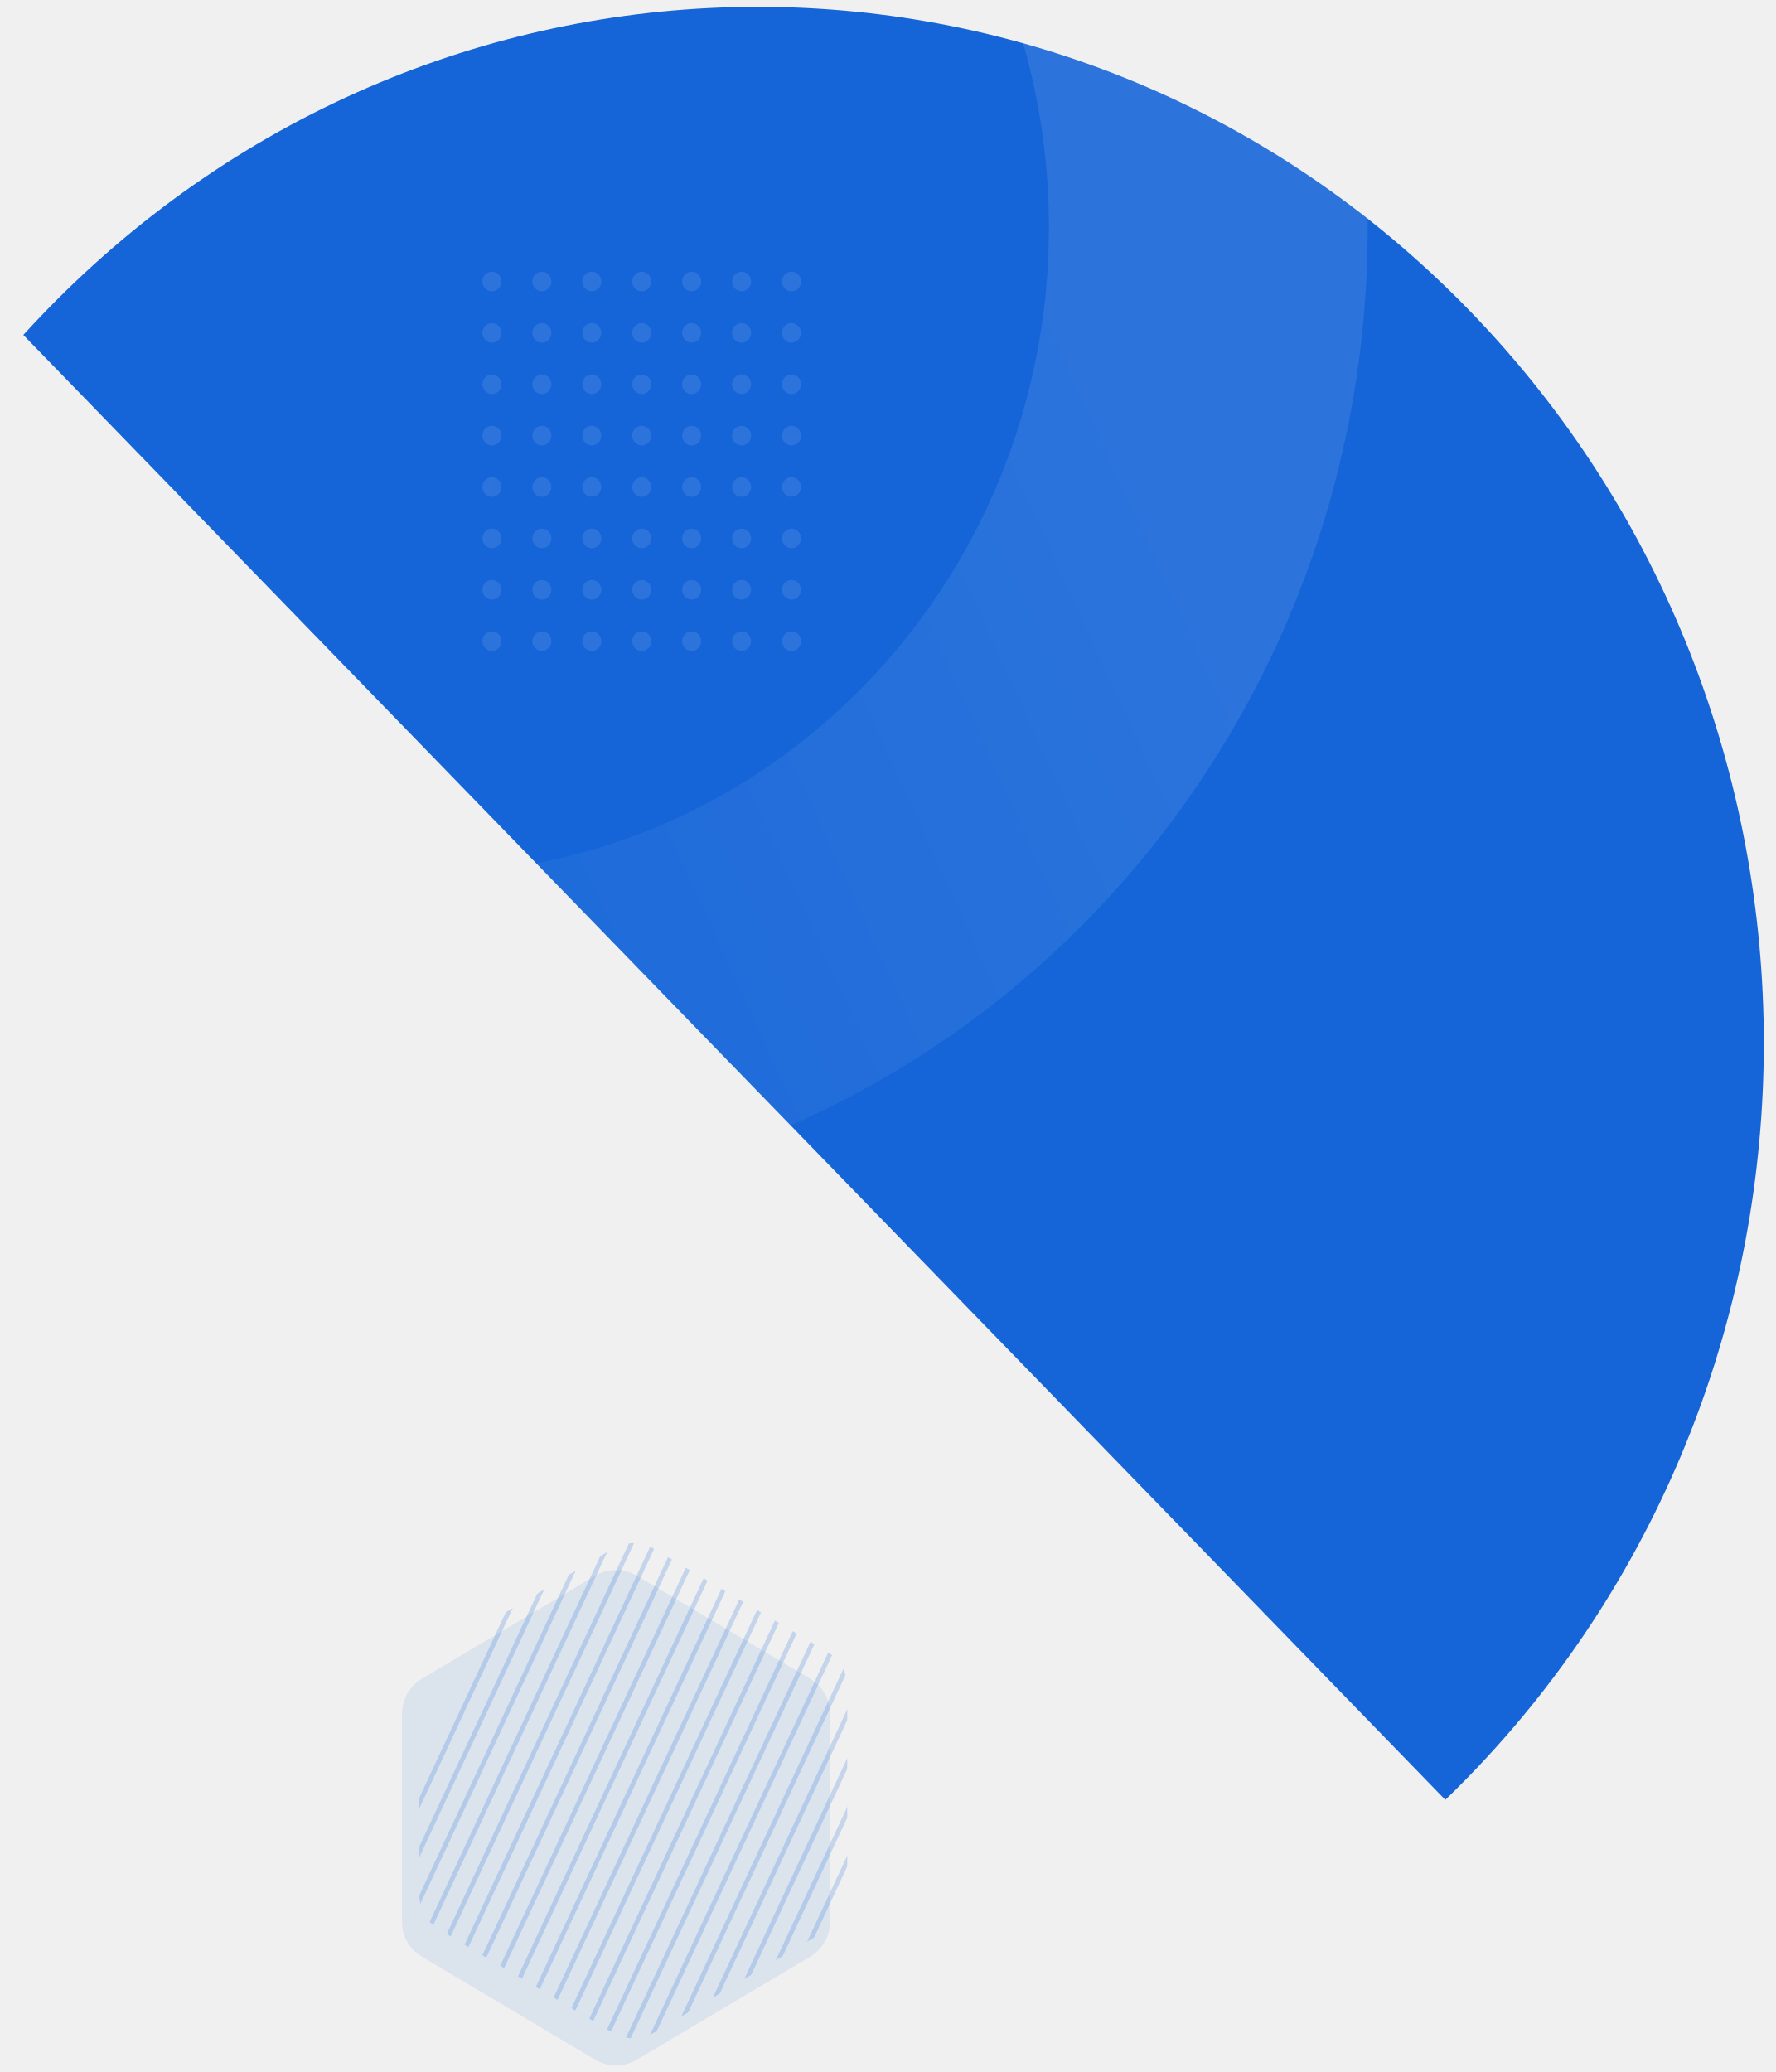
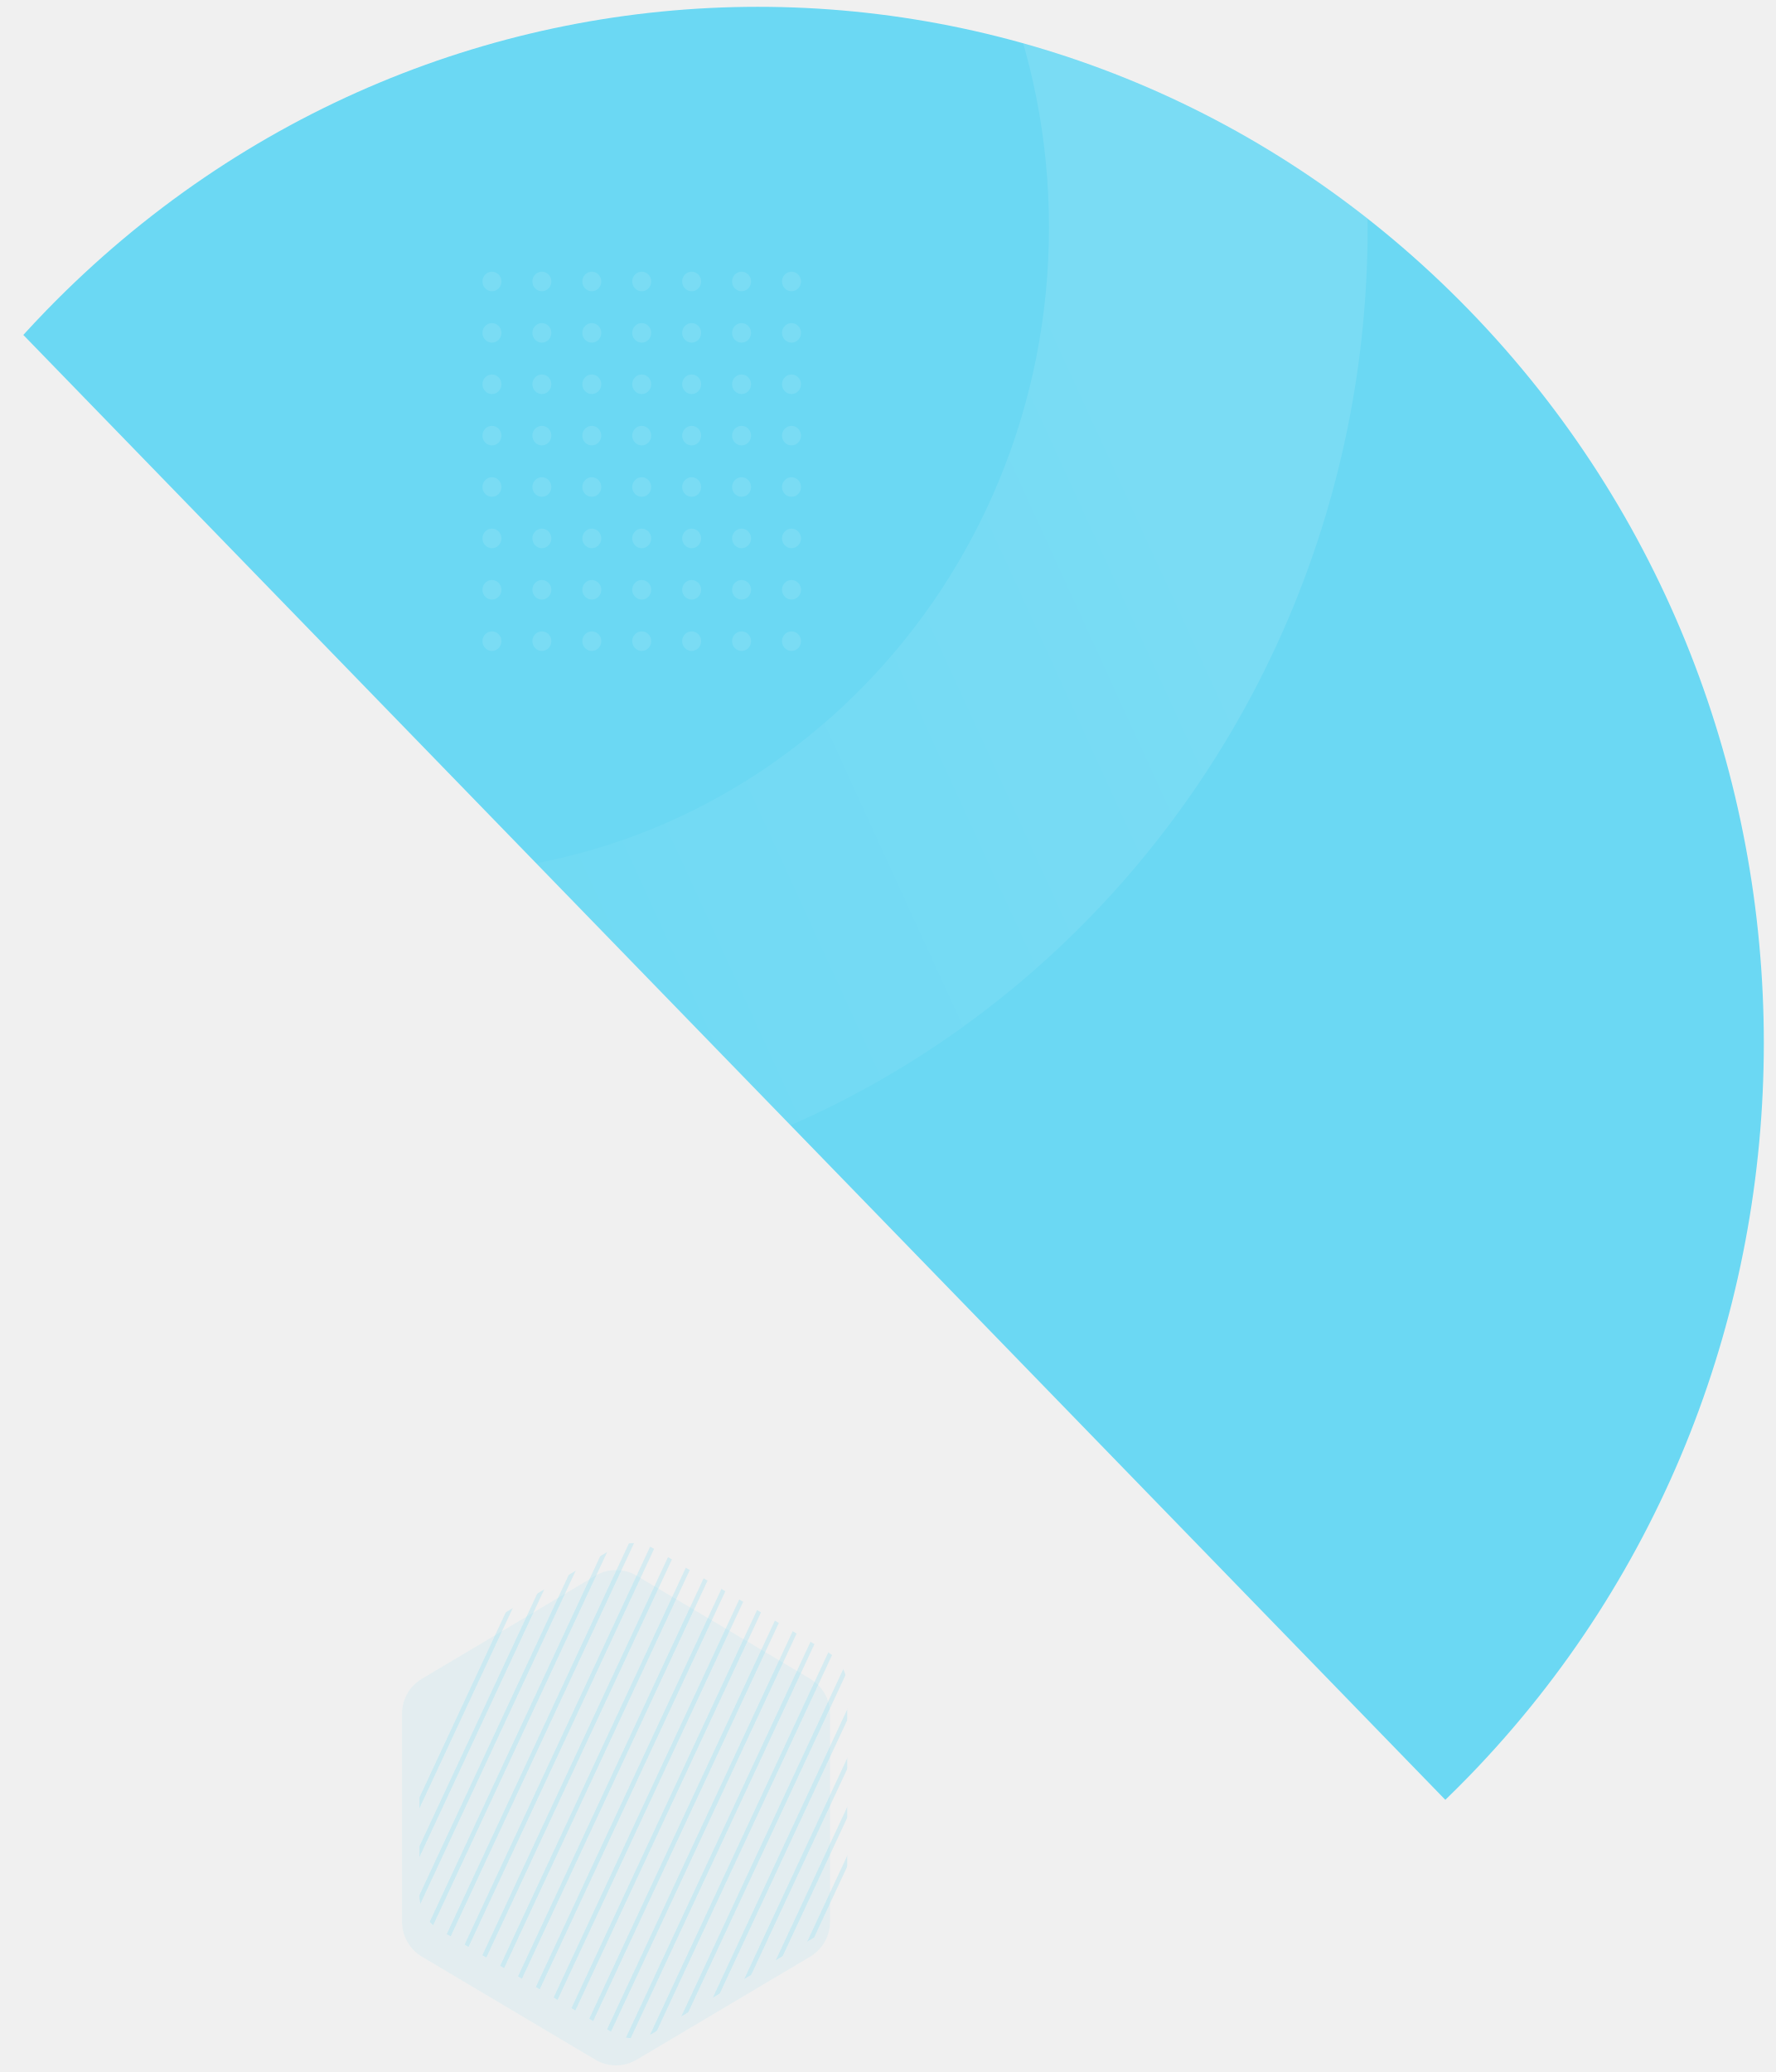
<svg xmlns="http://www.w3.org/2000/svg" xmlns:xlink="http://www.w3.org/1999/xlink" width="660px" height="770px" viewBox="0 0 660 770" version="1.1">
  <defs>
    <rect id="path-1" x="0" y="0" width="660" height="770" />
    <path d="M414.643,210.184 C624.246,207.077 791.642,374.539 788.533,584.223 C788.472,588.377 788.343,592.516 788.15,596.64 L29.511,607.887 C29.44,603.767 29.434,599.63 29.496,595.476 C32.605,385.793 205.041,213.292 414.643,210.184 Z" id="path-3" />
    <linearGradient x1="20.184%" y1="44.418%" x2="75.928%" y2="70.844%" id="linearGradient-5">
      <stop stop-color="#FFFFFF" offset="0%" />
      <stop stop-color="#FFFFFF" stop-opacity="0" offset="100%" />
    </linearGradient>
    <path d="M99.519,4.579 L163.935,42.845 C168.514,45.565 171.32,50.497 171.32,55.822 L171.32,133.107 C171.32,138.432 168.514,143.364 163.935,146.084 L99.519,184.35 C94.768,187.172 88.853,187.172 84.101,184.35 L19.686,146.084 C15.107,143.364 12.3,138.432 12.3,133.107 L12.3,55.822 C12.3,50.497 15.107,45.565 19.686,42.845 L84.101,4.579 C88.853,1.757 94.768,1.757 99.519,4.579 Z" id="path-6" />
  </defs>
  <g id="Page-1" stroke="none" stroke-width="1" fill="none" fill-rule="evenodd">
    <g id="RO" transform="translate(-295, -632)">
      <g id="Group-3" transform="translate(426.5489, 781) scale(-1, 1) translate(-426.5489, -781)translate(-101.9022, 160)">
        <g id="Group-2" transform="translate(0, 472)">
          <mask id="mask-2" fill="white">
            <use xlink:href="#path-1" />
          </mask>
          <g id="Mask" />
          <g mask="url(#mask-2)">
            <g transform="translate(-158.4386, -149.1308)">
              <g id="Group">
                <mask id="mask-4" fill="white">
                  <use xlink:href="#path-3" transform="translate(409.0146, 409.0146) rotate(-45) translate(-409.0146, -409.0146)" />
                </mask>
-                 <use id="Path" fill="#1565D8" transform="translate(409.0146, 409.0146) rotate(-45) translate(-409.0146, -409.0146)" xlink:href="#path-3" />
+                 <use id="Path" fill="#6BD8F3" transform="translate(409.0146, 409.0146) rotate(-45) translate(-409.0146, -409.0146)" xlink:href="#path-3" />
                <path d="M635.611,391.04 C637.562,391.04 639.145,389.412 639.145,387.403 C639.145,385.394 637.562,383.766 635.611,383.766 C633.659,383.766 632.076,385.394 632.076,387.403 C632.076,389.412 633.659,391.04 635.611,391.04 Z M617.056,391.04 C619.007,391.04 620.59,389.412 620.59,387.403 C620.59,385.394 619.007,383.766 617.056,383.766 C615.104,383.766 613.521,385.394 613.521,387.403 C613.521,389.412 615.104,391.04 617.056,391.04 Z M598.501,391.04 C600.452,391.04 602.035,389.412 602.035,387.403 C602.035,385.394 600.452,383.766 598.501,383.766 C596.549,383.766 594.966,385.394 594.966,387.403 C594.966,389.412 596.549,391.04 598.501,391.04 Z M579.946,391.04 C581.898,391.04 583.48,389.412 583.48,387.403 C583.48,385.394 581.898,383.766 579.946,383.766 C577.994,383.766 576.411,385.394 576.411,387.403 C576.411,389.412 577.994,391.04 579.946,391.04 Z M561.391,391.04 C563.343,391.04 564.925,389.412 564.925,387.403 C564.925,385.394 563.343,383.766 561.391,383.766 C559.439,383.766 557.856,385.394 557.856,387.403 C557.856,389.412 559.439,391.04 561.391,391.04 Z M542.836,391.04 C544.788,391.04 546.37,389.412 546.37,387.403 C546.37,385.394 544.788,383.766 542.836,383.766 C540.884,383.766 539.301,385.394 539.301,387.403 C539.301,389.412 540.884,391.04 542.836,391.04 Z M524.281,391.04 C526.233,391.04 527.815,389.412 527.815,387.403 C527.815,385.394 526.233,383.766 524.281,383.766 C522.329,383.766 520.746,385.394 520.746,387.403 C520.746,389.412 522.329,391.04 524.281,391.04 Z M635.611,371.945 C637.562,371.945 639.145,370.317 639.145,368.308 C639.145,366.299 637.562,364.671 635.611,364.671 C633.659,364.671 632.076,366.299 632.076,368.308 C632.076,370.317 633.659,371.945 635.611,371.945 Z M617.056,371.945 C619.007,371.945 620.59,370.317 620.59,368.308 C620.59,366.299 619.007,364.671 617.056,364.671 C615.104,364.671 613.521,366.299 613.521,368.308 C613.521,370.317 615.104,371.945 617.056,371.945 Z M598.501,371.945 C600.452,371.945 602.035,370.317 602.035,368.308 C602.035,366.299 600.452,364.671 598.501,364.671 C596.549,364.671 594.966,366.299 594.966,368.308 C594.966,370.317 596.549,371.945 598.501,371.945 Z M579.946,371.945 C581.898,371.945 583.48,370.317 583.48,368.308 C583.48,366.299 581.898,364.671 579.946,364.671 C577.994,364.671 576.411,366.299 576.411,368.308 C576.411,370.317 577.994,371.945 579.946,371.945 Z M561.391,371.945 C563.343,371.945 564.925,370.317 564.925,368.308 C564.925,366.299 563.343,364.671 561.391,364.671 C559.439,364.671 557.856,366.299 557.856,368.308 C557.856,370.317 559.439,371.945 561.391,371.945 Z M542.836,371.945 C544.788,371.945 546.37,370.317 546.37,368.308 C546.37,366.299 544.788,364.671 542.836,364.671 C540.884,364.671 539.301,366.299 539.301,368.308 C539.301,370.317 540.884,371.945 542.836,371.945 Z M524.281,371.945 C526.233,371.945 527.815,370.317 527.815,368.308 C527.815,366.299 526.233,364.671 524.281,364.671 C522.329,364.671 520.746,366.299 520.746,368.308 C520.746,370.317 522.329,371.945 524.281,371.945 Z M635.611,352.85 C637.562,352.85 639.145,351.221 639.145,349.213 C639.145,347.204 637.562,345.575 635.611,345.575 C633.659,345.575 632.076,347.204 632.076,349.213 C632.076,351.221 633.659,352.85 635.611,352.85 Z M617.056,352.85 C619.007,352.85 620.59,351.221 620.59,349.213 C620.59,347.204 619.007,345.575 617.056,345.575 C615.104,345.575 613.521,347.204 613.521,349.213 C613.521,351.221 615.104,352.85 617.056,352.85 Z M598.501,352.85 C600.452,352.85 602.035,351.221 602.035,349.213 C602.035,347.204 600.452,345.575 598.501,345.575 C596.549,345.575 594.966,347.204 594.966,349.213 C594.966,351.221 596.549,352.85 598.501,352.85 Z M579.946,352.85 C581.898,352.85 583.48,351.221 583.48,349.213 C583.48,347.204 581.898,345.575 579.946,345.575 C577.994,345.575 576.411,347.204 576.411,349.213 C576.411,351.221 577.994,352.85 579.946,352.85 Z M561.391,352.85 C563.343,352.85 564.925,351.221 564.925,349.213 C564.925,347.204 563.343,345.575 561.391,345.575 C559.439,345.575 557.856,347.204 557.856,349.213 C557.856,351.221 559.439,352.85 561.391,352.85 Z M542.836,352.85 C544.788,352.85 546.37,351.221 546.37,349.213 C546.37,347.204 544.788,345.575 542.836,345.575 C540.884,345.575 539.301,347.204 539.301,349.213 C539.301,351.221 540.884,352.85 542.836,352.85 Z M524.281,352.85 C526.233,352.85 527.815,351.221 527.815,349.213 C527.815,347.204 526.233,345.575 524.281,345.575 C522.329,345.575 520.746,347.204 520.746,349.213 C520.746,351.221 522.329,352.85 524.281,352.85 Z M635.611,333.755 C637.562,333.755 639.145,332.126 639.145,330.117 C639.145,328.109 637.562,326.48 635.611,326.48 C633.659,326.48 632.076,328.109 632.076,330.117 C632.076,332.126 633.659,333.755 635.611,333.755 Z M617.056,333.755 C619.007,333.755 620.59,332.126 620.59,330.117 C620.59,328.109 619.007,326.48 617.056,326.48 C615.104,326.48 613.521,328.109 613.521,330.117 C613.521,332.126 615.104,333.755 617.056,333.755 Z M598.501,333.755 C600.452,333.755 602.035,332.126 602.035,330.117 C602.035,328.109 600.452,326.48 598.501,326.48 C596.549,326.48 594.966,328.109 594.966,330.117 C594.966,332.126 596.549,333.755 598.501,333.755 Z M579.946,333.755 C581.898,333.755 583.48,332.126 583.48,330.117 C583.48,328.109 581.898,326.48 579.946,326.48 C577.994,326.48 576.411,328.109 576.411,330.117 C576.411,332.126 577.994,333.755 579.946,333.755 Z M561.391,333.755 C563.343,333.755 564.925,332.126 564.925,330.117 C564.925,328.109 563.343,326.48 561.391,326.48 C559.439,326.48 557.856,328.109 557.856,330.117 C557.856,332.126 559.439,333.755 561.391,333.755 Z M542.836,333.755 C544.788,333.755 546.37,332.126 546.37,330.117 C546.37,328.109 544.788,326.48 542.836,326.48 C540.884,326.48 539.301,328.109 539.301,330.117 C539.301,332.126 540.884,333.755 542.836,333.755 Z M524.281,333.755 C526.233,333.755 527.815,332.126 527.815,330.117 C527.815,328.109 526.233,326.48 524.281,326.48 C522.329,326.48 520.746,328.109 520.746,330.117 C520.746,332.126 522.329,333.755 524.281,333.755 Z M635.611,314.659 C637.562,314.659 639.145,313.031 639.145,311.022 C639.145,309.013 637.562,307.385 635.611,307.385 C633.659,307.385 632.076,309.013 632.076,311.022 C632.076,313.031 633.659,314.659 635.611,314.659 Z M617.056,314.659 C619.007,314.659 620.59,313.031 620.59,311.022 C620.59,309.013 619.007,307.385 617.056,307.385 C615.104,307.385 613.521,309.013 613.521,311.022 C613.521,313.031 615.104,314.659 617.056,314.659 Z M598.501,314.659 C600.452,314.659 602.035,313.031 602.035,311.022 C602.035,309.013 600.452,307.385 598.501,307.385 C596.549,307.385 594.966,309.013 594.966,311.022 C594.966,313.031 596.549,314.659 598.501,314.659 Z M579.946,314.659 C581.898,314.659 583.48,313.031 583.48,311.022 C583.48,309.013 581.898,307.385 579.946,307.385 C577.994,307.385 576.411,309.013 576.411,311.022 C576.411,313.031 577.994,314.659 579.946,314.659 Z M561.391,314.659 C563.343,314.659 564.925,313.031 564.925,311.022 C564.925,309.013 563.343,307.385 561.391,307.385 C559.439,307.385 557.856,309.013 557.856,311.022 C557.856,313.031 559.439,314.659 561.391,314.659 Z M542.836,314.659 C544.788,314.659 546.37,313.031 546.37,311.022 C546.37,309.013 544.788,307.385 542.836,307.385 C540.884,307.385 539.301,309.013 539.301,311.022 C539.301,313.031 540.884,314.659 542.836,314.659 Z M524.281,314.659 C526.233,314.659 527.815,313.031 527.815,311.022 C527.815,309.013 526.233,307.385 524.281,307.385 C522.329,307.385 520.746,309.013 520.746,311.022 C520.746,313.031 522.329,314.659 524.281,314.659 Z M635.611,295.564 C637.562,295.564 639.145,293.936 639.145,291.927 C639.145,289.918 637.562,288.29 635.611,288.29 C633.659,288.29 632.076,289.918 632.076,291.927 C632.076,293.936 633.659,295.564 635.611,295.564 Z M617.056,295.564 C619.007,295.564 620.59,293.936 620.59,291.927 C620.59,289.918 619.007,288.29 617.056,288.29 C615.104,288.29 613.521,289.918 613.521,291.927 C613.521,293.936 615.104,295.564 617.056,295.564 Z M598.501,295.564 C600.452,295.564 602.035,293.936 602.035,291.927 C602.035,289.918 600.452,288.29 598.501,288.29 C596.549,288.29 594.966,289.918 594.966,291.927 C594.966,293.936 596.549,295.564 598.501,295.564 Z M579.946,295.564 C581.898,295.564 583.48,293.936 583.48,291.927 C583.48,289.918 581.898,288.29 579.946,288.29 C577.994,288.29 576.411,289.918 576.411,291.927 C576.411,293.936 577.994,295.564 579.946,295.564 Z M561.391,295.564 C563.343,295.564 564.925,293.936 564.925,291.927 C564.925,289.918 563.343,288.29 561.391,288.29 C559.439,288.29 557.856,289.918 557.856,291.927 C557.856,293.936 559.439,295.564 561.391,295.564 Z M542.836,295.564 C544.788,295.564 546.37,293.936 546.37,291.927 C546.37,289.918 544.788,288.29 542.836,288.29 C540.884,288.29 539.301,289.918 539.301,291.927 C539.301,293.936 540.884,295.564 542.836,295.564 Z M524.281,295.564 C526.233,295.564 527.815,293.936 527.815,291.927 C527.815,289.918 526.233,288.29 524.281,288.29 C522.329,288.29 520.746,289.918 520.746,291.927 C520.746,293.936 522.329,295.564 524.281,295.564 Z M635.611,276.469 C637.562,276.469 639.145,274.841 639.145,272.832 C639.145,270.823 637.562,269.195 635.611,269.195 C633.659,269.195 632.076,270.823 632.076,272.832 C632.076,274.841 633.659,276.469 635.611,276.469 Z M617.056,276.469 C619.007,276.469 620.59,274.841 620.59,272.832 C620.59,270.823 619.007,269.195 617.056,269.195 C615.104,269.195 613.521,270.823 613.521,272.832 C613.521,274.841 615.104,276.469 617.056,276.469 Z M598.501,276.469 C600.452,276.469 602.035,274.841 602.035,272.832 C602.035,270.823 600.452,269.195 598.501,269.195 C596.549,269.195 594.966,270.823 594.966,272.832 C594.966,274.841 596.549,276.469 598.501,276.469 Z M579.946,276.469 C581.898,276.469 583.48,274.841 583.48,272.832 C583.48,270.823 581.898,269.195 579.946,269.195 C577.994,269.195 576.411,270.823 576.411,272.832 C576.411,274.841 577.994,276.469 579.946,276.469 Z M561.391,276.469 C563.343,276.469 564.925,274.841 564.925,272.832 C564.925,270.823 563.343,269.195 561.391,269.195 C559.439,269.195 557.856,270.823 557.856,272.832 C557.856,274.841 559.439,276.469 561.391,276.469 Z M542.836,276.469 C544.788,276.469 546.37,274.841 546.37,272.832 C546.37,270.823 544.788,269.195 542.836,269.195 C540.884,269.195 539.301,270.823 539.301,272.832 C539.301,274.841 540.884,276.469 542.836,276.469 Z M524.281,276.469 C526.233,276.469 527.815,274.841 527.815,272.832 C527.815,270.823 526.233,269.195 524.281,269.195 C522.329,269.195 520.746,270.823 520.746,272.832 C520.746,274.841 522.329,276.469 524.281,276.469 Z M635.611,257.374 C637.562,257.374 639.145,255.745 639.145,253.737 C639.145,251.728 637.562,250.099 635.611,250.099 C633.659,250.099 632.076,251.728 632.076,253.737 C632.076,255.745 633.659,257.374 635.611,257.374 Z M617.056,257.374 C619.007,257.374 620.59,255.745 620.59,253.737 C620.59,251.728 619.007,250.099 617.056,250.099 C615.104,250.099 613.521,251.728 613.521,253.737 C613.521,255.745 615.104,257.374 617.056,257.374 Z M598.501,257.374 C600.452,257.374 602.035,255.745 602.035,253.737 C602.035,251.728 600.452,250.099 598.501,250.099 C596.549,250.099 594.966,251.728 594.966,253.737 C594.966,255.745 596.549,257.374 598.501,257.374 Z M579.946,257.374 C581.898,257.374 583.48,255.745 583.48,253.737 C583.48,251.728 581.898,250.099 579.946,250.099 C577.994,250.099 576.411,251.728 576.411,253.737 C576.411,255.745 577.994,257.374 579.946,257.374 Z M561.391,257.374 C563.343,257.374 564.925,255.745 564.925,253.737 C564.925,251.728 563.343,250.099 561.391,250.099 C559.439,250.099 557.856,251.728 557.856,253.737 C557.856,255.745 559.439,257.374 561.391,257.374 Z M542.836,257.374 C544.788,257.374 546.37,255.745 546.37,253.737 C546.37,251.728 544.788,250.099 542.836,250.099 C540.884,250.099 539.301,251.728 539.301,253.737 C539.301,255.745 540.884,257.374 542.836,257.374 Z M524.281,257.374 C526.233,257.374 527.815,255.745 527.815,253.737 C527.815,251.728 526.233,250.099 524.281,250.099 C522.329,250.099 520.746,251.728 520.746,253.737 C520.746,255.745 522.329,257.374 524.281,257.374 Z" id="Pattern" fill="#FFFFFF" opacity="0.1" mask="url(#mask-4)" />
                <path d="M661.951,595.954 C856.244,595.954 1013.75,433.725 1013.75,233.606 C1013.75,33.487 856.244,-128.741 661.951,-128.741 C467.658,-128.741 310.152,33.487 310.152,233.606 C310.152,433.725 467.658,595.954 661.951,595.954 Z M661.951,473.958 C533.073,473.958 428.597,366.349 428.597,233.606 C428.597,100.864 533.073,-6.745 661.951,-6.745 C790.829,-6.745 895.305,100.864 895.305,233.606 C895.305,366.349 790.829,473.958 661.951,473.958 Z" id="Oval" fill="url(#linearGradient-5)" opacity="0.101" mask="url(#mask-4)" />
              </g>
              <g id="Shape-2" transform="translate(466.9603, 720.1308)">
-                 <path d="M130.245,14.579 L194.69,52.863 C199.269,55.583 202.076,60.514 202.076,65.84 L202.076,143.16 C202.076,148.486 199.269,153.417 194.69,156.137 L130.245,194.421 C125.493,197.243 119.578,197.243 114.827,194.421 L50.381,156.137 C45.802,153.417 42.996,148.486 42.996,143.16 L42.996,65.84 C42.996,60.514 45.802,55.583 50.381,52.863 L114.827,14.579 C119.578,11.757 125.493,11.757 130.245,14.579 Z" id="Polygon" fill="#1565D8" opacity="0.094" />
+                 <path d="M130.245,14.579 L194.69,52.863 C199.269,55.583 202.076,60.514 202.076,65.84 L202.076,143.16 C202.076,148.486 199.269,153.417 194.69,156.137 L130.245,194.421 C125.493,197.243 119.578,197.243 114.827,194.421 L50.381,156.137 C45.802,153.417 42.996,148.486 42.996,143.16 L42.996,65.84 C42.996,60.514 45.802,55.583 50.381,52.863 L114.827,14.579 C119.578,11.757 125.493,11.757 130.245,14.579 Z" id="Polygon" fill="#6BD8F3" opacity="0.094" />
                <g id="Shape" opacity="0.2">
                  <mask id="mask-7" fill="white">
                    <use xlink:href="#path-6" />
                  </mask>
                  <g id="Mask" opacity="0.1" />
-                   <path d="M298.267,-62.966 L299.8,-62.251 L121.007,321.17 L119.475,320.455 L298.267,-62.966 Z M289.813,-62.966 L291.346,-62.251 L112.553,321.17 L111.021,320.455 L289.813,-62.966 Z M281.359,-62.966 L282.892,-62.251 L104.099,321.17 L102.567,320.455 L281.359,-62.966 Z M272.905,-62.966 L274.438,-62.251 L95.645,321.17 L94.113,320.455 L272.905,-62.966 Z M264.451,-62.966 L265.984,-62.251 L87.191,321.17 L85.659,320.455 L264.451,-62.966 Z M255.997,-62.966 L257.53,-62.251 L78.737,321.17 L77.205,320.455 L255.997,-62.966 Z M247.544,-62.966 L249.076,-62.251 L70.284,321.17 L68.751,320.455 L247.544,-62.966 Z M239.09,-62.966 L240.622,-62.251 L61.83,321.17 L60.297,320.455 L239.09,-62.966 Z M230.636,-62.966 L232.168,-62.251 L53.376,321.17 L51.843,320.455 L230.636,-62.966 Z M222.182,-62.966 L223.714,-62.251 L44.922,321.17 L43.389,320.455 L222.182,-62.966 Z M213.728,-62.966 L215.26,-62.251 L36.468,321.17 L34.935,320.455 L213.728,-62.966 Z M205.274,-62.966 L206.806,-62.251 L28.014,321.17 L26.481,320.455 L205.274,-62.966 Z M196.82,-62.966 L198.352,-62.251 L19.56,321.17 L18.027,320.455 L196.82,-62.966 Z M188.366,-62.966 L189.898,-62.251 L11.106,321.17 L9.574,320.455 L188.366,-62.966 Z M179.912,-62.966 L181.444,-62.251 L2.652,321.17 L1.12,320.455 L179.912,-62.966 Z M171.458,-62.966 L172.99,-62.251 L-5.802,321.17 L-7.334,320.455 L171.458,-62.966 Z M163.004,-62.966 L164.536,-62.251 L-14.256,321.17 L-15.788,320.455 L163.004,-62.966 Z M154.55,-62.966 L156.082,-62.251 L-22.71,321.17 L-24.242,320.455 L154.55,-62.966 Z M146.096,-62.966 L147.629,-62.251 L-31.164,321.17 L-32.696,320.455 L146.096,-62.966 Z M137.642,-62.966 L139.175,-62.251 L-39.618,321.17 L-41.15,320.455 L137.642,-62.966 Z M129.188,-62.966 L130.721,-62.251 L-48.072,321.17 L-49.604,320.455 L129.188,-62.966 Z M120.734,-62.966 L122.267,-62.251 L-56.526,321.17 L-58.058,320.455 L120.734,-62.966 Z M112.28,-62.966 L113.813,-62.251 L-64.98,321.17 L-66.512,320.455 L112.28,-62.966 Z M103.826,-62.966 L105.359,-62.251 L-73.434,321.17 L-74.966,320.455 L103.826,-62.966 Z M95.372,-62.966 L96.905,-62.251 L-81.888,321.17 L-83.42,320.455 L95.372,-62.966 Z M86.918,-62.966 L88.451,-62.251 L-90.342,321.17 L-91.874,320.455 L86.918,-62.966 Z" fill="#1565D8" fill-rule="nonzero" mask="url(#mask-7)" transform="translate(103.9629, 129.102) scale(-1, 1) translate(-103.9629, -129.102)" />
+                   <path d="M298.267,-62.966 L299.8,-62.251 L121.007,321.17 L119.475,320.455 L298.267,-62.966 Z M289.813,-62.966 L291.346,-62.251 L112.553,321.17 L111.021,320.455 L289.813,-62.966 Z M281.359,-62.966 L282.892,-62.251 L104.099,321.17 L102.567,320.455 L281.359,-62.966 Z M272.905,-62.966 L274.438,-62.251 L95.645,321.17 L94.113,320.455 L272.905,-62.966 Z M264.451,-62.966 L265.984,-62.251 L87.191,321.17 L85.659,320.455 L264.451,-62.966 Z M255.997,-62.966 L257.53,-62.251 L78.737,321.17 L77.205,320.455 L255.997,-62.966 Z M247.544,-62.966 L249.076,-62.251 L70.284,321.17 L68.751,320.455 L247.544,-62.966 Z M239.09,-62.966 L240.622,-62.251 L61.83,321.17 L60.297,320.455 L239.09,-62.966 Z M230.636,-62.966 L232.168,-62.251 L53.376,321.17 L51.843,320.455 L230.636,-62.966 Z M222.182,-62.966 L223.714,-62.251 L44.922,321.17 L43.389,320.455 L222.182,-62.966 Z M213.728,-62.966 L215.26,-62.251 L36.468,321.17 L34.935,320.455 L213.728,-62.966 Z M205.274,-62.966 L206.806,-62.251 L28.014,321.17 L26.481,320.455 L205.274,-62.966 Z M196.82,-62.966 L198.352,-62.251 L19.56,321.17 L18.027,320.455 L196.82,-62.966 Z M188.366,-62.966 L189.898,-62.251 L11.106,321.17 L9.574,320.455 L188.366,-62.966 Z M179.912,-62.966 L181.444,-62.251 L2.652,321.17 L1.12,320.455 L179.912,-62.966 Z M171.458,-62.966 L172.99,-62.251 L-5.802,321.17 L-7.334,320.455 L171.458,-62.966 Z M163.004,-62.966 L164.536,-62.251 L-14.256,321.17 L-15.788,320.455 L163.004,-62.966 Z M154.55,-62.966 L156.082,-62.251 L-22.71,321.17 L-24.242,320.455 L154.55,-62.966 Z M146.096,-62.966 L147.629,-62.251 L-31.164,321.17 L-32.696,320.455 L146.096,-62.966 Z M137.642,-62.966 L139.175,-62.251 L-39.618,321.17 L-41.15,320.455 L137.642,-62.966 Z M129.188,-62.966 L130.721,-62.251 L-48.072,321.17 L-49.604,320.455 L129.188,-62.966 Z M120.734,-62.966 L122.267,-62.251 L-56.526,321.17 L-58.058,320.455 L120.734,-62.966 Z M112.28,-62.966 L113.813,-62.251 L-64.98,321.17 L-66.512,320.455 L112.28,-62.966 Z M103.826,-62.966 L105.359,-62.251 L-73.434,321.17 L-74.966,320.455 L103.826,-62.966 Z M95.372,-62.966 L96.905,-62.251 L-81.888,321.17 L-83.42,320.455 L95.372,-62.966 Z M86.918,-62.966 L88.451,-62.251 L-90.342,321.17 L-91.874,320.455 L86.918,-62.966 Z" fill="#6BD8F3" fill-rule="nonzero" mask="url(#mask-7)" transform="translate(103.9629, 129.102) scale(-1, 1) translate(-103.9629, -129.102)" />
                </g>
              </g>
            </g>
          </g>
        </g>
      </g>
    </g>
  </g>
</svg>
